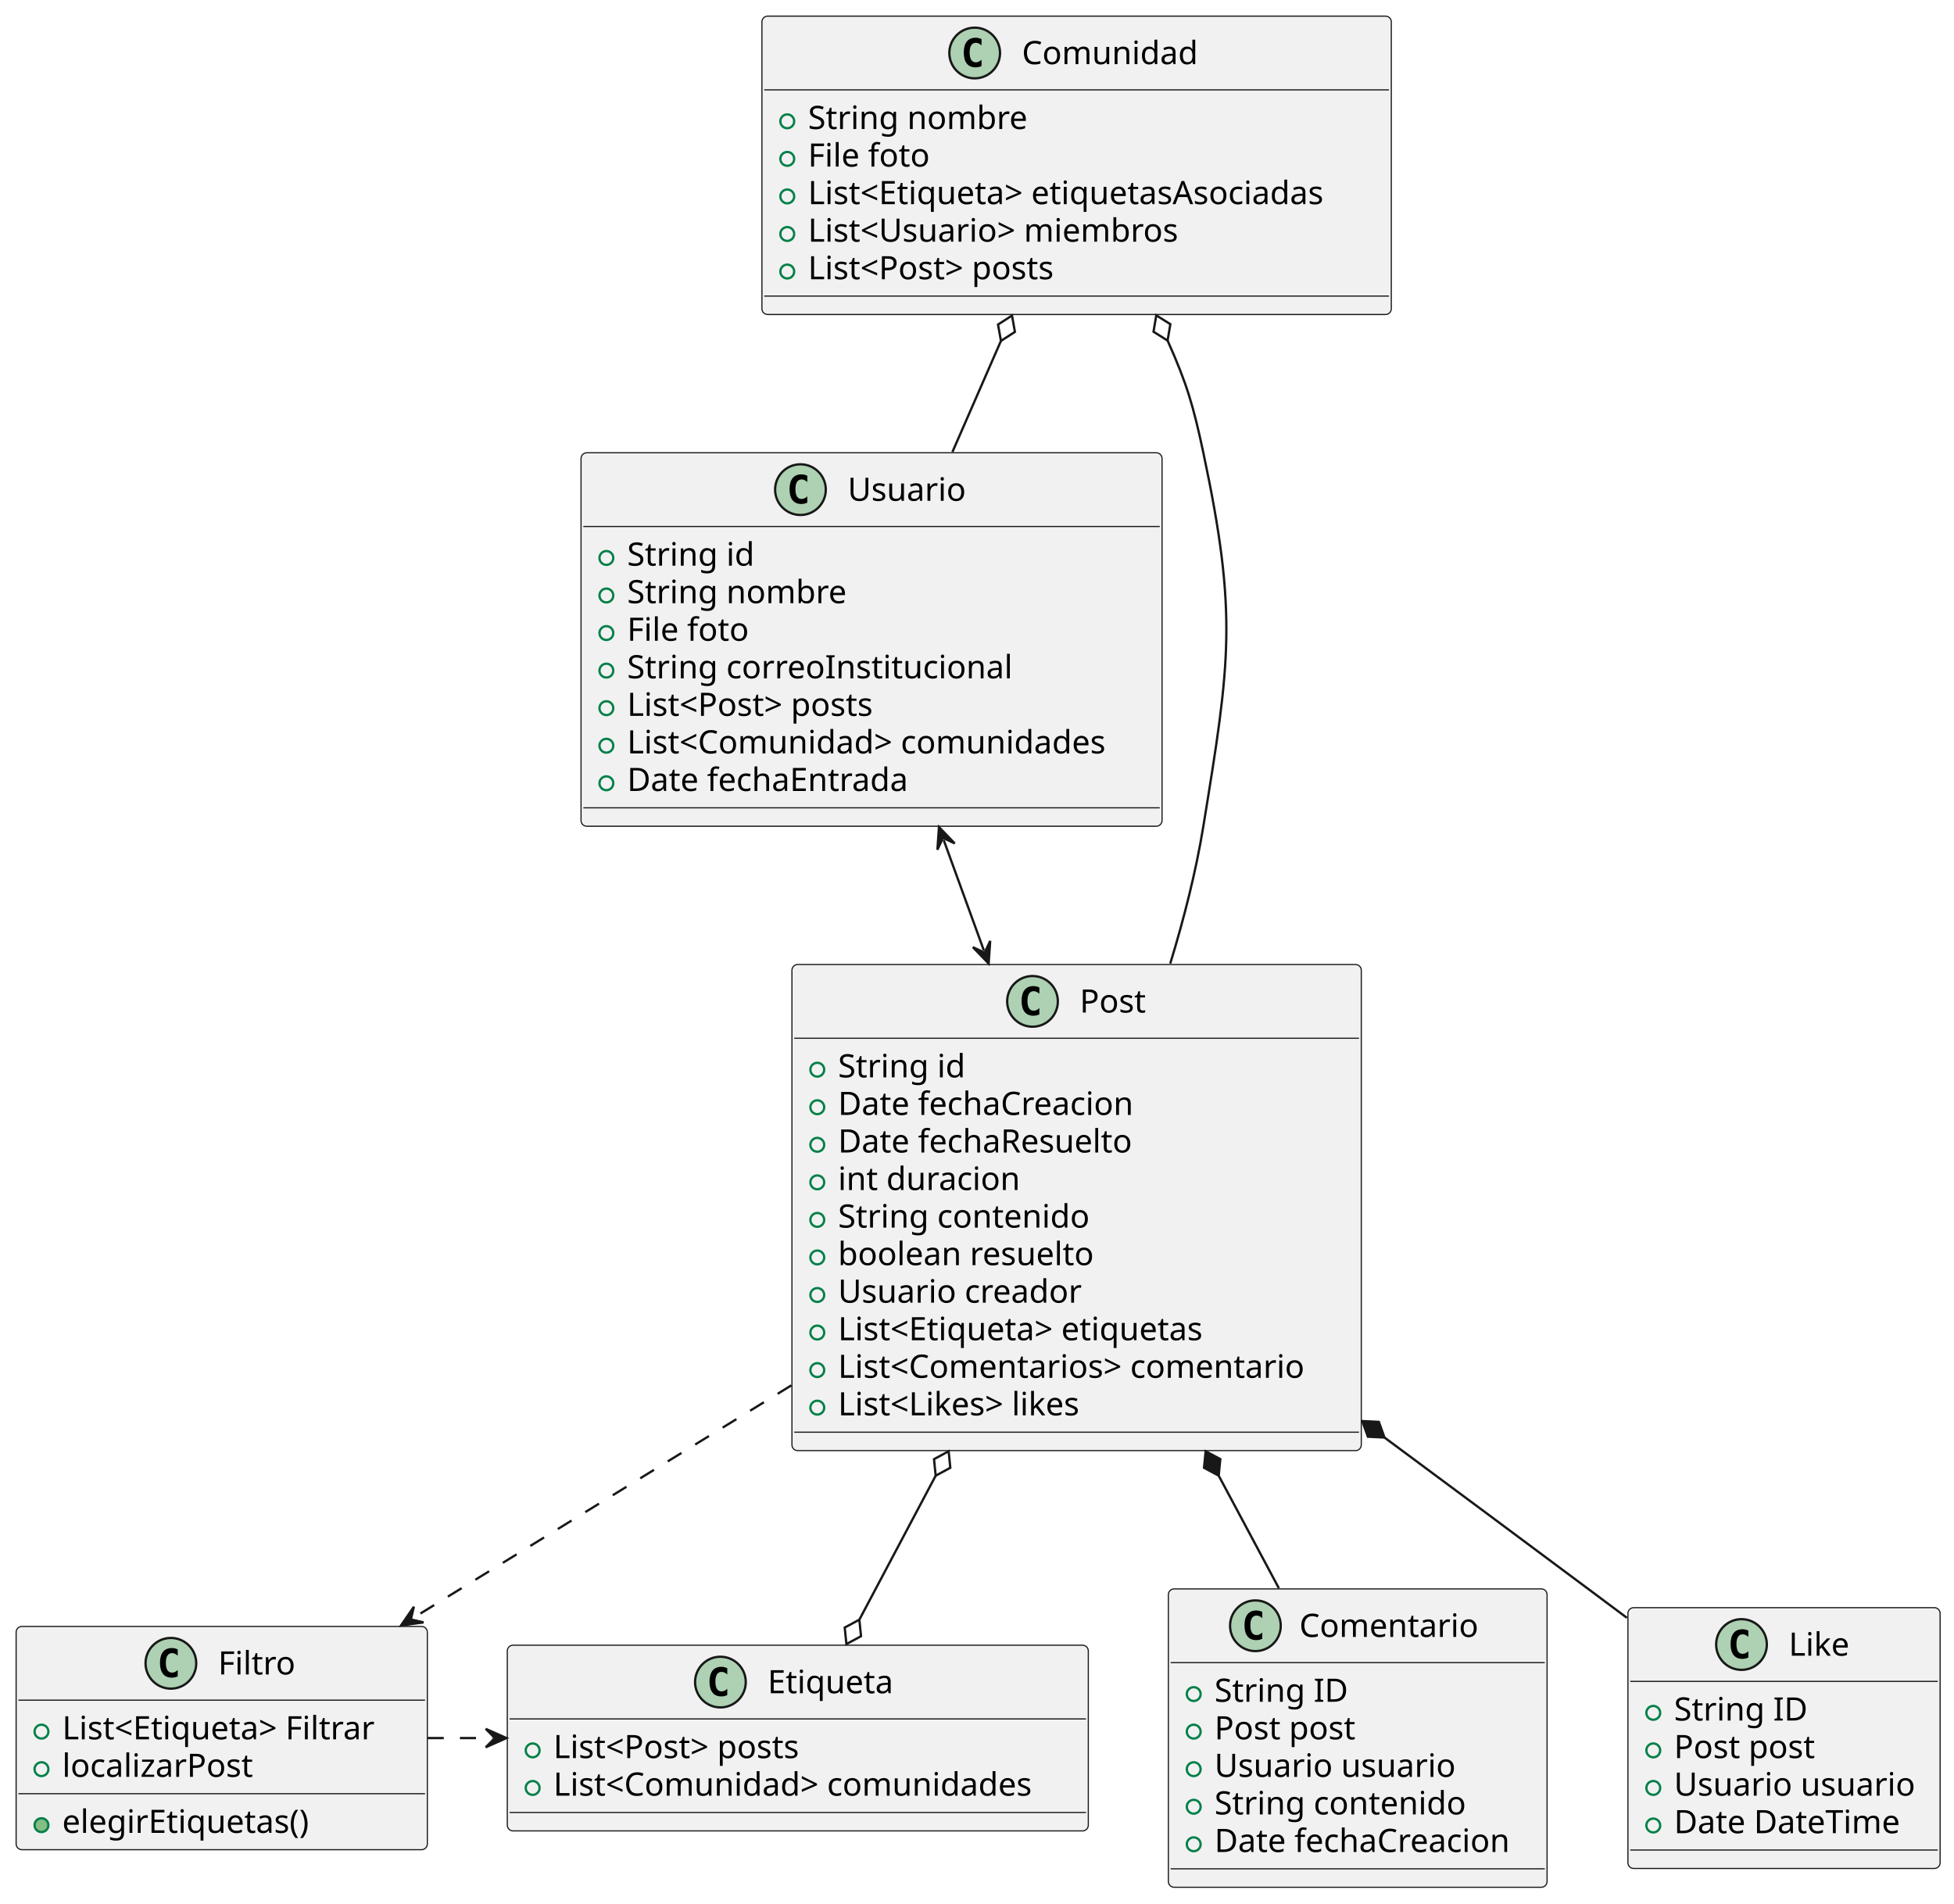
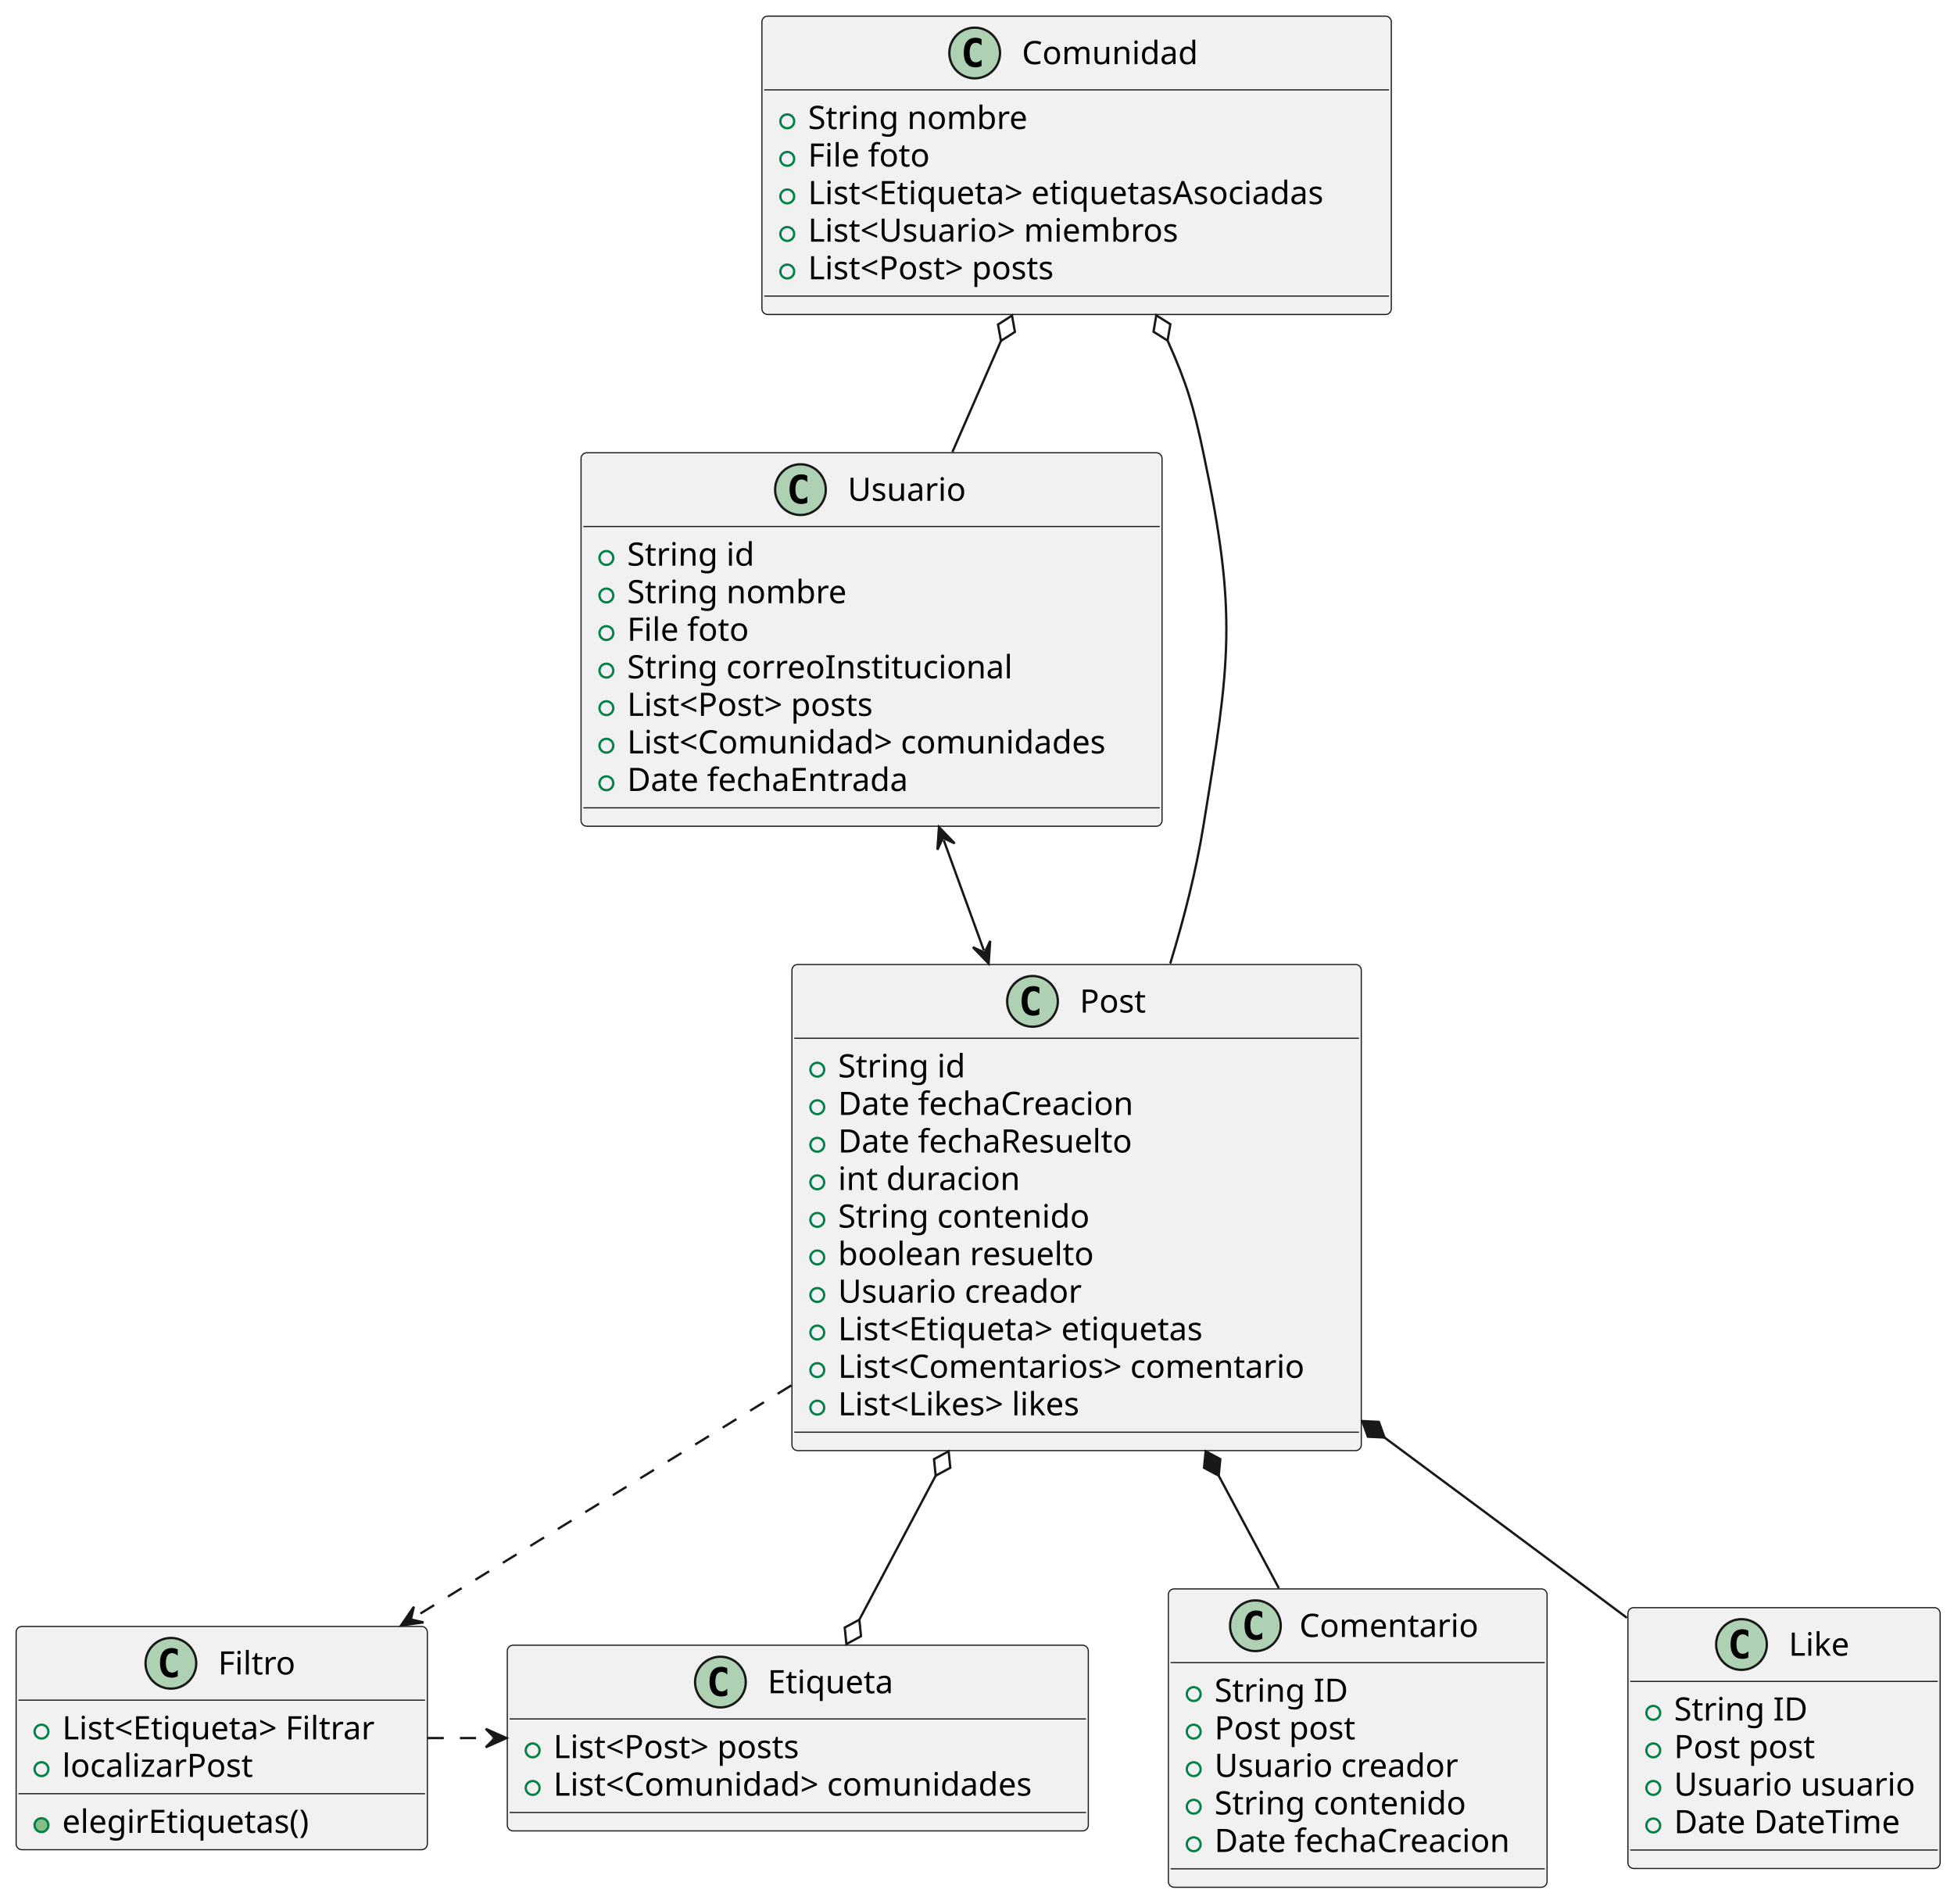
<svg xmlns="http://www.w3.org/2000/svg" contentStyleType="text/css" data-diagram-type="CLASS" height="826px" preserveAspectRatio="none" style="width:848px;height:826px;background:#FFFFFF;" version="1.1" viewBox="0 0 848 826" width="848px" zoomAndPan="magnify">
  <defs />
  <g>
    <g class="entity" data-entity="Usuario" data-source-line="1" data-uid="ent0002" id="entity_Usuario">
      <rect fill="#F1F1F1" height="162.078" rx="2.5" ry="2.5" style="stroke:#181818;stroke-width:0.5;" width="252.147" x="252.16" y="196.49" />
      <ellipse cx="347.381" cy="212.49" fill="#ADD1B2" rx="11" ry="11" style="stroke:#181818;stroke-width:1;" />
      <path d="M350.35,218.131 Q349.772,218.428 349.131,218.568 Q348.491,218.724 347.787,218.724 Q345.287,218.724 343.959,217.084 Q342.647,215.428 342.647,212.303 Q342.647,209.178 343.959,207.521 Q345.287,205.865 347.787,205.865 Q348.491,205.865 349.131,206.021 Q349.787,206.178 350.35,206.474 L350.35,209.193 Q349.725,208.615 349.131,208.349 Q348.537,208.068 347.912,208.068 Q346.569,208.068 345.881,209.146 Q345.194,210.209 345.194,212.303 Q345.194,214.396 345.881,215.474 Q346.569,216.537 347.912,216.537 Q348.537,216.537 349.131,216.271 Q349.725,215.99 350.35,215.412 L350.35,218.131 Z " fill="#000000" />
      <text fill="#000000" font-family="sans-serif" font-size="14" lengthAdjust="spacing" textLength="53.204" x="367.881" y="217.337">Usuario</text>
      <line style="stroke:#181818;stroke-width:0.5;" x1="253.16" x2="503.307" y1="228.49" y2="228.49" />
      <ellipse cx="263.16" cy="242.138" fill="none" rx="3" ry="3" style="stroke:#038048;stroke-width:1;" />
      <text fill="#000000" font-family="sans-serif" font-size="14" lengthAdjust="spacing" textLength="59.008" x="272.16" y="245.485">String id</text>
      <ellipse cx="263.16" cy="258.435" fill="none" rx="3" ry="3" style="stroke:#038048;stroke-width:1;" />
      <text fill="#000000" font-family="sans-serif" font-size="14" lengthAdjust="spacing" textLength="100.564" x="272.16" y="261.782">String nombre</text>
      <ellipse cx="263.16" cy="274.732" fill="none" rx="3" ry="3" style="stroke:#038048;stroke-width:1;" />
      <text fill="#000000" font-family="sans-serif" font-size="14" lengthAdjust="spacing" textLength="56.444" x="272.16" y="278.079">File foto</text>
      <ellipse cx="263.16" cy="291.029" fill="none" rx="3" ry="3" style="stroke:#038048;stroke-width:1;" />
      <text fill="#000000" font-family="sans-serif" font-size="14" lengthAdjust="spacing" textLength="176.716" x="272.16" y="294.376">String correoInstitucional</text>
      <ellipse cx="263.16" cy="307.326" fill="none" rx="3" ry="3" style="stroke:#038048;stroke-width:1;" />
      <text fill="#000000" font-family="sans-serif" font-size="14" lengthAdjust="spacing" textLength="119.704" x="272.16" y="310.673">List&lt;Post&gt; posts</text>
      <ellipse cx="263.16" cy="323.623" fill="none" rx="3" ry="3" style="stroke:#038048;stroke-width:1;" />
      <text fill="#000000" font-family="sans-serif" font-size="14" lengthAdjust="spacing" textLength="226.147" x="272.16" y="326.969">List&lt;Comunidad&gt; comunidades</text>
      <ellipse cx="263.16" cy="339.92" fill="none" rx="3" ry="3" style="stroke:#038048;stroke-width:1;" />
      <text fill="#000000" font-family="sans-serif" font-size="14" lengthAdjust="spacing" textLength="131.612" x="272.16" y="343.266">Date fechaEntrada</text>
      <line style="stroke:#181818;stroke-width:0.5;" x1="253.16" x2="503.307" y1="350.568" y2="350.568" />
    </g>
    <g class="entity" data-entity="Post" data-source-line="11" data-uid="ent0003" id="entity_Post">
      <rect fill="#F1F1F1" height="210.969" rx="2.5" ry="2.5" style="stroke:#181818;stroke-width:0.5;" width="247.088" x="343.69" y="418.57" />
      <ellipse cx="448.088" cy="434.57" fill="#ADD1B2" rx="11" ry="11" style="stroke:#181818;stroke-width:1;" />
      <path d="M451.057,440.211 Q450.479,440.507 449.838,440.648 Q449.198,440.804 448.495,440.804 Q445.995,440.804 444.667,439.164 Q443.354,437.507 443.354,434.382 Q443.354,431.257 444.667,429.601 Q445.995,427.945 448.495,427.945 Q449.198,427.945 449.838,428.101 Q450.495,428.257 451.057,428.554 L451.057,431.273 Q450.432,430.695 449.838,430.429 Q449.245,430.148 448.62,430.148 Q447.276,430.148 446.588,431.226 Q445.901,432.289 445.901,434.382 Q445.901,436.476 446.588,437.554 Q447.276,438.617 448.62,438.617 Q449.245,438.617 449.838,438.351 Q450.432,438.07 451.057,437.492 L451.057,440.211 Z " fill="#000000" />
      <text fill="#000000" font-family="sans-serif" font-size="14" lengthAdjust="spacing" textLength="29.791" x="468.588" y="439.417">Post</text>
      <line style="stroke:#181818;stroke-width:0.5;" x1="344.69" x2="589.778" y1="450.57" y2="450.57" />
      <ellipse cx="354.69" cy="464.218" fill="none" rx="3" ry="3" style="stroke:#038048;stroke-width:1;" />
      <text fill="#000000" font-family="sans-serif" font-size="14" lengthAdjust="spacing" textLength="59.008" x="363.69" y="467.565">String id</text>
      <ellipse cx="354.69" cy="480.515" fill="none" rx="3" ry="3" style="stroke:#038048;stroke-width:1;" />
      <text fill="#000000" font-family="sans-serif" font-size="14" lengthAdjust="spacing" textLength="138.352" x="363.69" y="483.862">Date fechaCreacion</text>
      <ellipse cx="354.69" cy="496.812" fill="none" rx="3" ry="3" style="stroke:#038048;stroke-width:1;" />
      <text fill="#000000" font-family="sans-serif" font-size="14" lengthAdjust="spacing" textLength="137.669" x="363.69" y="500.159">Date fechaResuelto</text>
      <ellipse cx="354.69" cy="513.109" fill="none" rx="3" ry="3" style="stroke:#038048;stroke-width:1;" />
      <text fill="#000000" font-family="sans-serif" font-size="14" lengthAdjust="spacing" textLength="83.822" x="363.69" y="516.456">int duracion</text>
      <ellipse cx="354.69" cy="529.406" fill="none" rx="3" ry="3" style="stroke:#038048;stroke-width:1;" />
      <text fill="#000000" font-family="sans-serif" font-size="14" lengthAdjust="spacing" textLength="115.685" x="363.69" y="532.753">String contenido</text>
      <ellipse cx="354.69" cy="545.703" fill="none" rx="3" ry="3" style="stroke:#038048;stroke-width:1;" />
      <text fill="#000000" font-family="sans-serif" font-size="14" lengthAdjust="spacing" textLength="117.517" x="363.69" y="549.049">boolean resuelto</text>
      <ellipse cx="354.69" cy="562" fill="none" rx="3" ry="3" style="stroke:#038048;stroke-width:1;" />
      <text fill="#000000" font-family="sans-serif" font-size="14" lengthAdjust="spacing" textLength="111.508" x="363.69" y="565.346">Usuario creador</text>
      <ellipse cx="354.69" cy="578.297" fill="none" rx="3" ry="3" style="stroke:#038048;stroke-width:1;" />
      <text fill="#000000" font-family="sans-serif" font-size="14" lengthAdjust="spacing" textLength="176.777" x="363.69" y="581.643">List&lt;Etiqueta&gt; etiquetas</text>
      <ellipse cx="354.69" cy="594.593" fill="none" rx="3" ry="3" style="stroke:#038048;stroke-width:1;" />
      <text fill="#000000" font-family="sans-serif" font-size="14" lengthAdjust="spacing" textLength="221.088" x="363.69" y="597.94">List&lt;Comentarios&gt; comentario</text>
      <ellipse cx="354.69" cy="610.89" fill="none" rx="3" ry="3" style="stroke:#038048;stroke-width:1;" />
      <text fill="#000000" font-family="sans-serif" font-size="14" lengthAdjust="spacing" textLength="119.882" x="363.69" y="614.237">List&lt;Likes&gt; likes</text>
      <line style="stroke:#181818;stroke-width:0.5;" x1="344.69" x2="589.778" y1="621.539" y2="621.539" />
    </g>
    <g class="entity" data-entity="Etiqueta" data-source-line="23" data-uid="ent0004" id="entity_Etiqueta">
      <rect fill="#F1F1F1" height="80.594" rx="2.5" ry="2.5" style="stroke:#181818;stroke-width:0.5;" width="252.147" x="220.16" y="713.98" />
      <ellipse cx="312.65" cy="729.98" fill="#ADD1B2" rx="11" ry="11" style="stroke:#181818;stroke-width:1;" />
      <path d="M315.619,735.621 Q315.041,735.918 314.4,736.058 Q313.76,736.214 313.057,736.214 Q310.557,736.214 309.228,734.574 Q307.916,732.918 307.916,729.793 Q307.916,726.668 309.228,725.011 Q310.557,723.355 313.057,723.355 Q313.76,723.355 314.4,723.511 Q315.057,723.668 315.619,723.964 L315.619,726.683 Q314.994,726.105 314.4,725.839 Q313.807,725.558 313.182,725.558 Q311.838,725.558 311.15,726.636 Q310.463,727.699 310.463,729.793 Q310.463,731.886 311.15,732.964 Q311.838,734.027 313.182,734.027 Q313.807,734.027 314.4,733.761 Q314.994,733.48 315.619,732.902 L315.619,735.621 Z " fill="#000000" />
      <text fill="#000000" font-family="sans-serif" font-size="14" lengthAdjust="spacing" textLength="58.666" x="333.15" y="734.827">Etiqueta</text>
      <line style="stroke:#181818;stroke-width:0.5;" x1="221.16" x2="471.307" y1="745.98" y2="745.98" />
      <ellipse cx="231.16" cy="759.628" fill="none" rx="3" ry="3" style="stroke:#038048;stroke-width:1;" />
      <text fill="#000000" font-family="sans-serif" font-size="14" lengthAdjust="spacing" textLength="119.704" x="240.16" y="762.975">List&lt;Post&gt; posts</text>
      <ellipse cx="231.16" cy="775.925" fill="none" rx="3" ry="3" style="stroke:#038048;stroke-width:1;" />
      <text fill="#000000" font-family="sans-serif" font-size="14" lengthAdjust="spacing" textLength="226.147" x="240.16" y="779.272">List&lt;Comunidad&gt; comunidades</text>
      <line style="stroke:#181818;stroke-width:0.5;" x1="221.16" x2="471.307" y1="786.574" y2="786.574" />
    </g>
    <g class="entity" data-entity="Comunidad" data-source-line="28" data-uid="ent0005" id="entity_Comunidad">
      <rect fill="#F1F1F1" height="129.484" rx="2.5" ry="2.5" style="stroke:#181818;stroke-width:0.5;" width="273.14" x="330.66" y="7" />
      <ellipse cx="422.996" cy="23" fill="#ADD1B2" rx="11" ry="11" style="stroke:#181818;stroke-width:1;" />
      <path d="M425.965,28.641 Q425.387,28.938 424.746,29.078 Q424.106,29.234 423.403,29.234 Q420.903,29.234 419.575,27.594 Q418.262,25.938 418.262,22.812 Q418.262,19.688 419.575,18.031 Q420.903,16.375 423.403,16.375 Q424.106,16.375 424.746,16.531 Q425.403,16.688 425.965,16.984 L425.965,19.703 Q425.34,19.125 424.746,18.859 Q424.153,18.578 423.528,18.578 Q422.184,18.578 421.496,19.656 Q420.809,20.719 420.809,22.812 Q420.809,24.906 421.496,25.984 Q422.184,27.047 423.528,27.047 Q424.153,27.047 424.746,26.781 Q425.34,26.5 425.965,25.922 L425.965,28.641 Z " fill="#000000" />
      <text fill="#000000" font-family="sans-serif" font-size="14" lengthAdjust="spacing" textLength="79.967" x="443.496" y="27.847">Comunidad</text>
      <line style="stroke:#181818;stroke-width:0.5;" x1="331.66" x2="602.8" y1="39" y2="39" />
      <ellipse cx="341.66" cy="52.648" fill="none" rx="3" ry="3" style="stroke:#038048;stroke-width:1;" />
      <text fill="#000000" font-family="sans-serif" font-size="14" lengthAdjust="spacing" textLength="100.564" x="350.66" y="55.995">String nombre</text>
      <ellipse cx="341.66" cy="68.945" fill="none" rx="3" ry="3" style="stroke:#038048;stroke-width:1;" />
      <text fill="#000000" font-family="sans-serif" font-size="14" lengthAdjust="spacing" textLength="56.444" x="350.66" y="72.292">File foto</text>
      <ellipse cx="341.66" cy="85.242" fill="none" rx="3" ry="3" style="stroke:#038048;stroke-width:1;" />
      <text fill="#000000" font-family="sans-serif" font-size="14" lengthAdjust="spacing" textLength="247.14" x="350.66" y="88.589">List&lt;Etiqueta&gt; etiquetasAsociadas</text>
      <ellipse cx="341.66" cy="101.539" fill="none" rx="3" ry="3" style="stroke:#038048;stroke-width:1;" />
      <text fill="#000000" font-family="sans-serif" font-size="14" lengthAdjust="spacing" textLength="175.868" x="350.66" y="104.886">List&lt;Usuario&gt; miembros</text>
      <ellipse cx="341.66" cy="117.836" fill="none" rx="3" ry="3" style="stroke:#038048;stroke-width:1;" />
      <text fill="#000000" font-family="sans-serif" font-size="14" lengthAdjust="spacing" textLength="119.704" x="350.66" y="121.183">List&lt;Post&gt; posts</text>
      <line style="stroke:#181818;stroke-width:0.5;" x1="331.66" x2="602.8" y1="128.484" y2="128.484" />
    </g>
    <g class="entity" data-entity="Filtro" data-source-line="36" data-uid="ent0006" id="entity_Filtro">
      <rect fill="#F1F1F1" height="96.891" rx="2.5" ry="2.5" style="stroke:#181818;stroke-width:0.5;" width="178.462" x="7" y="705.83" />
      <ellipse cx="74.16" cy="721.83" fill="#ADD1B2" rx="11" ry="11" style="stroke:#181818;stroke-width:1;" />
      <path d="M77.128,727.471 Q76.55,727.768 75.91,727.908 Q75.269,728.064 74.566,728.064 Q72.066,728.064 70.738,726.424 Q69.425,724.768 69.425,721.643 Q69.425,718.518 70.738,716.861 Q72.066,715.205 74.566,715.205 Q75.269,715.205 75.91,715.361 Q76.566,715.518 77.128,715.814 L77.128,718.533 Q76.503,717.955 75.91,717.689 Q75.316,717.408 74.691,717.408 Q73.347,717.408 72.66,718.486 Q71.972,719.549 71.972,721.643 Q71.972,723.736 72.66,724.814 Q73.347,725.877 74.691,725.877 Q75.316,725.877 75.91,725.611 Q76.503,725.33 77.128,724.752 L77.128,727.471 Z " fill="#000000" />
      <text fill="#000000" font-family="sans-serif" font-size="14" lengthAdjust="spacing" textLength="35.643" x="94.66" y="726.677">Filtro</text>
      <line style="stroke:#181818;stroke-width:0.5;" x1="8" x2="184.462" y1="737.83" y2="737.83" />
      <ellipse cx="18" cy="751.478" fill="none" rx="3" ry="3" style="stroke:#038048;stroke-width:1;" />
      <text fill="#000000" font-family="sans-serif" font-size="14" lengthAdjust="spacing" textLength="152.462" x="27" y="754.825">List&lt;Etiqueta&gt; Filtrar</text>
      <ellipse cx="18" cy="767.775" fill="none" rx="3" ry="3" style="stroke:#038048;stroke-width:1;" />
      <text fill="#000000" font-family="sans-serif" font-size="14" lengthAdjust="spacing" textLength="87.985" x="27" y="771.122">localizarPost</text>
      <line style="stroke:#181818;stroke-width:0.5;" x1="8" x2="184.462" y1="778.424" y2="778.424" />
      <ellipse cx="18" cy="792.072" fill="#84BE84" rx="3" ry="3" style="stroke:#038048;stroke-width:1;" />
      <text fill="#000000" font-family="sans-serif" font-size="14" lengthAdjust="spacing" textLength="116.532" x="27" y="795.419">elegirEtiquetas()</text>
    </g>
    <g class="entity" data-entity="Comentario" data-source-line="42" data-uid="ent0007" id="entity_Comentario">
      <rect fill="#F1F1F1" height="129.484" rx="2.5" ry="2.5" style="stroke:#181818;stroke-width:0.5;" width="164.352" x="507.05" y="689.54" />
      <ellipse cx="544.824" cy="705.54" fill="#ADD1B2" rx="11" ry="11" style="stroke:#181818;stroke-width:1;" />
      <path d="M547.793,711.181 Q547.214,711.477 546.574,711.618 Q545.933,711.774 545.23,711.774 Q542.73,711.774 541.402,710.134 Q540.089,708.477 540.089,705.352 Q540.089,702.227 541.402,700.571 Q542.73,698.915 545.23,698.915 Q545.933,698.915 546.574,699.071 Q547.23,699.227 547.793,699.524 L547.793,702.243 Q547.168,701.665 546.574,701.399 Q545.98,701.118 545.355,701.118 Q544.011,701.118 543.324,702.196 Q542.636,703.259 542.636,705.352 Q542.636,707.446 543.324,708.524 Q544.011,709.587 545.355,709.587 Q545.98,709.587 546.574,709.321 Q547.168,709.04 547.793,708.462 L547.793,711.181 Z " fill="#000000" />
      <text fill="#000000" font-family="sans-serif" font-size="14" lengthAdjust="spacing" textLength="81.744" x="563.885" y="710.387">Comentario</text>
      <line style="stroke:#181818;stroke-width:0.5;" x1="508.05" x2="670.403" y1="721.54" y2="721.54" />
      <ellipse cx="518.05" cy="735.188" fill="none" rx="3" ry="3" style="stroke:#038048;stroke-width:1;" />
      <text fill="#000000" font-family="sans-serif" font-size="14" lengthAdjust="spacing" textLength="61.141" x="527.05" y="738.535">String ID</text>
      <ellipse cx="518.05" cy="751.485" fill="none" rx="3" ry="3" style="stroke:#038048;stroke-width:1;" />
      <text fill="#000000" font-family="sans-serif" font-size="14" lengthAdjust="spacing" textLength="64.477" x="527.05" y="754.832">Post post</text>
      <ellipse cx="518.05" cy="767.782" fill="none" rx="3" ry="3" style="stroke:#038048;stroke-width:1;" />
-       <text fill="#000000" font-family="sans-serif" font-size="14" lengthAdjust="spacing" textLength="109.484" x="527.05" y="771.129">Usuario usuario</text>
+       <text fill="#000000" font-family="sans-serif" font-size="14" lengthAdjust="spacing" textLength="111.508" x="527.05" y="771.129">Usuario creador</text>
      <ellipse cx="518.05" cy="784.079" fill="none" rx="3" ry="3" style="stroke:#038048;stroke-width:1;" />
      <text fill="#000000" font-family="sans-serif" font-size="14" lengthAdjust="spacing" textLength="115.685" x="527.05" y="787.426">String contenido</text>
      <ellipse cx="518.05" cy="800.376" fill="none" rx="3" ry="3" style="stroke:#038048;stroke-width:1;" />
      <text fill="#000000" font-family="sans-serif" font-size="14" lengthAdjust="spacing" textLength="138.352" x="527.05" y="803.723">Date fechaCreacion</text>
      <line style="stroke:#181818;stroke-width:0.5;" x1="508.05" x2="670.403" y1="811.024" y2="811.024" />
    </g>
    <g class="entity" data-entity="Like" data-source-line="50" data-uid="ent0008" id="entity_Like">
      <rect fill="#F1F1F1" height="113.188" rx="2.5" ry="2.5" style="stroke:#181818;stroke-width:0.5;" width="135.484" x="706.49" y="697.68" />
      <ellipse cx="755.777" cy="713.68" fill="#ADD1B2" rx="11" ry="11" style="stroke:#181818;stroke-width:1;" />
      <path d="M758.746,719.321 Q758.168,719.617 757.527,719.758 Q756.886,719.914 756.183,719.914 Q753.683,719.914 752.355,718.274 Q751.043,716.617 751.043,713.492 Q751.043,710.367 752.355,708.711 Q753.683,707.055 756.183,707.055 Q756.886,707.055 757.527,707.211 Q758.183,707.367 758.746,707.664 L758.746,710.383 Q758.121,709.805 757.527,709.539 Q756.933,709.258 756.308,709.258 Q754.965,709.258 754.277,710.336 Q753.59,711.399 753.59,713.492 Q753.59,715.586 754.277,716.664 Q754.965,717.727 756.308,717.727 Q756.933,717.727 757.527,717.461 Q758.121,717.18 758.746,716.602 L758.746,719.321 Z " fill="#000000" />
      <text fill="#000000" font-family="sans-serif" font-size="14" lengthAdjust="spacing" textLength="28.41" x="776.277" y="718.527">Like</text>
      <line style="stroke:#181818;stroke-width:0.5;" x1="707.49" x2="840.974" y1="729.68" y2="729.68" />
      <ellipse cx="717.49" cy="743.328" fill="none" rx="3" ry="3" style="stroke:#038048;stroke-width:1;" />
      <text fill="#000000" font-family="sans-serif" font-size="14" lengthAdjust="spacing" textLength="61.141" x="726.49" y="746.675">String ID</text>
      <ellipse cx="717.49" cy="759.625" fill="none" rx="3" ry="3" style="stroke:#038048;stroke-width:1;" />
      <text fill="#000000" font-family="sans-serif" font-size="14" lengthAdjust="spacing" textLength="64.477" x="726.49" y="762.972">Post post</text>
      <ellipse cx="717.49" cy="775.922" fill="none" rx="3" ry="3" style="stroke:#038048;stroke-width:1;" />
      <text fill="#000000" font-family="sans-serif" font-size="14" lengthAdjust="spacing" textLength="109.484" x="726.49" y="779.269">Usuario usuario</text>
      <ellipse cx="717.49" cy="792.219" fill="none" rx="3" ry="3" style="stroke:#038048;stroke-width:1;" />
      <text fill="#000000" font-family="sans-serif" font-size="14" lengthAdjust="spacing" textLength="106.066" x="726.49" y="795.566">Date DateTime</text>
      <line style="stroke:#181818;stroke-width:0.5;" x1="707.49" x2="840.974" y1="802.867" y2="802.867" />
    </g>
    <g class="link" data-entity-1="Comunidad" data-entity-2="Usuario" data-source-line="57" data-uid="lnk9" id="link_Comunidad_Usuario">
      <path codeLine="57" d="M434.39,147.938 C426.19,166.728 421.92,176.5 413.33,196.15" fill="none" id="Comunidad-backto-Usuario" style="stroke:#181818;stroke-width:1;" />
      <polygon fill="none" points="439.19,136.94,433.124,140.839,434.39,147.938,440.456,144.039,439.19,136.94" style="stroke:#181818;stroke-width:1;" />
    </g>
    <g class="link" data-entity-1="Comunidad" data-entity-2="Post" data-source-line="58" data-uid="lnk10" id="link_Comunidad_Post">
      <path codeLine="58" d="M506.709,147.8 C515.09,166.49 517.96,176.37 522.23,196.49 C537.19,266.95 533.8,287.47 522.23,358.57 C519.04,378.18 513.84,398.62 507.87,418.14" fill="none" id="Comunidad-backto-Post" style="stroke:#181818;stroke-width:1;" />
      <polygon fill="none" points="501.8,136.85,500.605,143.961,506.709,147.8,507.905,140.688,501.8,136.85" style="stroke:#181818;stroke-width:1;" />
    </g>
    <g class="link" data-entity-1="Usuario" data-entity-2="Post" data-source-line="59" data-uid="lnk11" id="link_Usuario_Post">
      <path codeLine="59" d="M409.552,364.568 C416.442,383.498 419.777,392.682 426.997,412.512" fill="none" id="Usuario-Post" style="stroke:#181818;stroke-width:1;" />
      <polygon fill="#181818" points="407.5,358.93,406.819,368.755,409.21,363.628,414.337,366.019,407.5,358.93" style="stroke:#181818;stroke-width:1;" />
      <polygon fill="#181818" points="429.05,418.15,429.729,408.325,427.339,413.452,422.212,411.062,429.05,418.15" style="stroke:#181818;stroke-width:1;" />
    </g>
    <g class="link" data-entity-1="Post" data-entity-2="Etiqueta" data-source-line="60" data-uid="lnk12" id="link_Post_Etiqueta">
      <path codeLine="60" d="M406.07,640.413 C390.29,670.183 385.303,679.599 372.943,702.899" fill="none" id="Post-Etiqueta" style="stroke:#181818;stroke-width:1;" />
      <polygon fill="none" points="411.69,629.81,405.346,633.238,406.07,640.413,412.414,636.985,411.69,629.81" style="stroke:#181818;stroke-width:1;" />
      <polygon fill="none" points="367.32,713.5,373.665,710.074,372.943,702.899,366.598,706.325,367.32,713.5" style="stroke:#181818;stroke-width:1;" />
    </g>
    <g class="link" data-entity-1="Post" data-entity-2="Like" data-source-line="61" data-uid="lnk13" id="link_Post_Like">
      <path codeLine="61" d="M600.841,623.854 C632.812,647.544 657.5,665.88 689.23,689.54 C694.7,693.61 700.37,697.85 706.06,702.1" fill="none" id="Post-backto-Like" style="stroke:#181818;stroke-width:1;" />
      <polygon fill="#181818" points="591.2,616.71,593.639,623.496,600.841,623.854,598.402,617.068,591.2,616.71" style="stroke:#181818;stroke-width:1;" />
    </g>
    <g class="link" data-entity-1="Post" data-entity-2="Comentario" data-source-line="62" data-uid="lnk14" id="link_Post_Comentario">
      <path codeLine="62" d="M528.887,640.393 C539.727,660.673 545.12,670.75 555,689.24" fill="none" id="Post-backto-Comentario" style="stroke:#181818;stroke-width:1;" />
      <polygon fill="#181818" points="523.23,629.81,522.531,636.987,528.887,640.393,529.586,633.216,523.23,629.81" style="stroke:#181818;stroke-width:1;" />
    </g>
    <g class="link" data-entity-1="Post" data-entity-2="Filtro" data-source-line="63" data-uid="lnk15" id="link_Post_Filtro">
      <path codeLine="63" d="M343.44,601.21 C287.49,635.62 228.201,672.097 179.161,702.257" fill="none" id="Post-to-Filtro" style="stroke:#181818;stroke-width:1;stroke-dasharray:7.0,7.0;" />
      <polygon fill="#181818" points="174.05,705.4,183.812,704.092,178.309,702.781,179.621,697.278,174.05,705.4" style="stroke:#181818;stroke-width:1;" />
    </g>
    <g class="link" data-entity-1="Filtro" data-entity-2="Etiqueta" data-source-line="64" data-uid="lnk16" id="link_Filtro_Etiqueta">
      <path codeLine="64" d="M185.59,754.28 C196.99,754.28 202.39,754.28 213.79,754.28" fill="none" id="Filtro-to-Etiqueta" style="stroke:#181818;stroke-width:1;stroke-dasharray:7.0,7.0;" />
      <polygon fill="#181818" points="219.79,754.28,210.79,750.28,214.79,754.28,210.79,758.28,219.79,754.28" style="stroke:#181818;stroke-width:1;" />
    </g>
  </g>
</svg>
